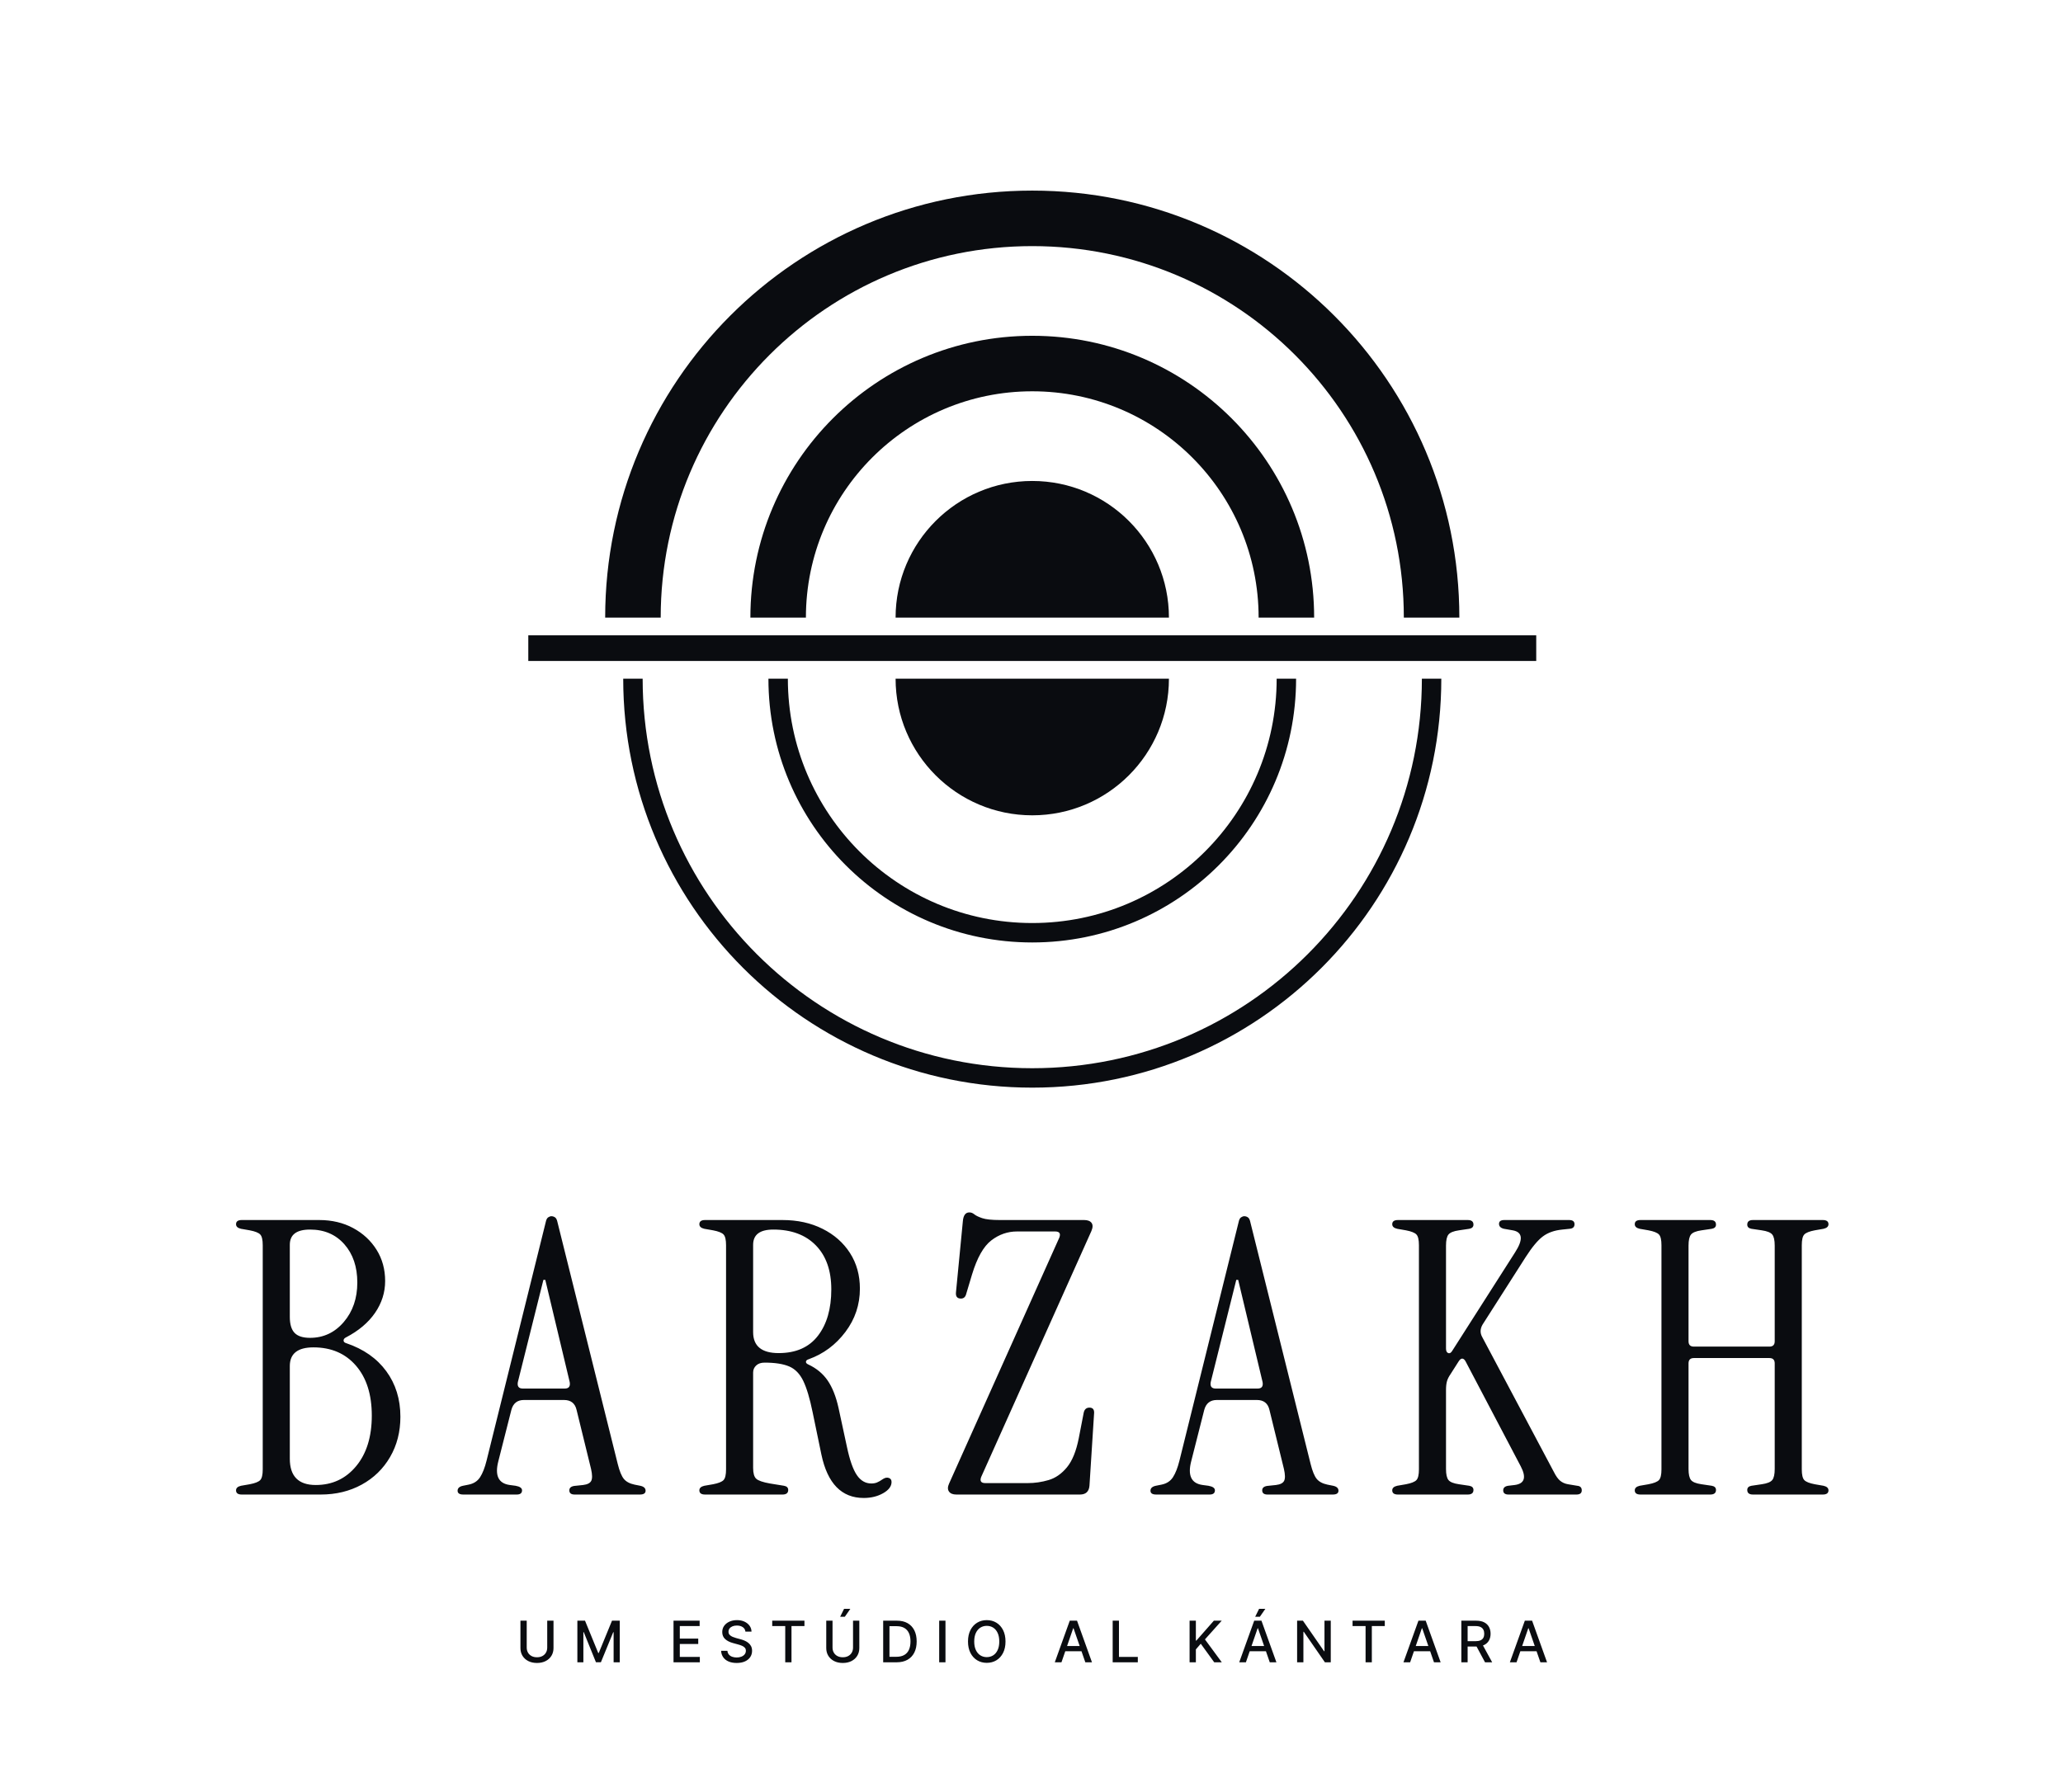
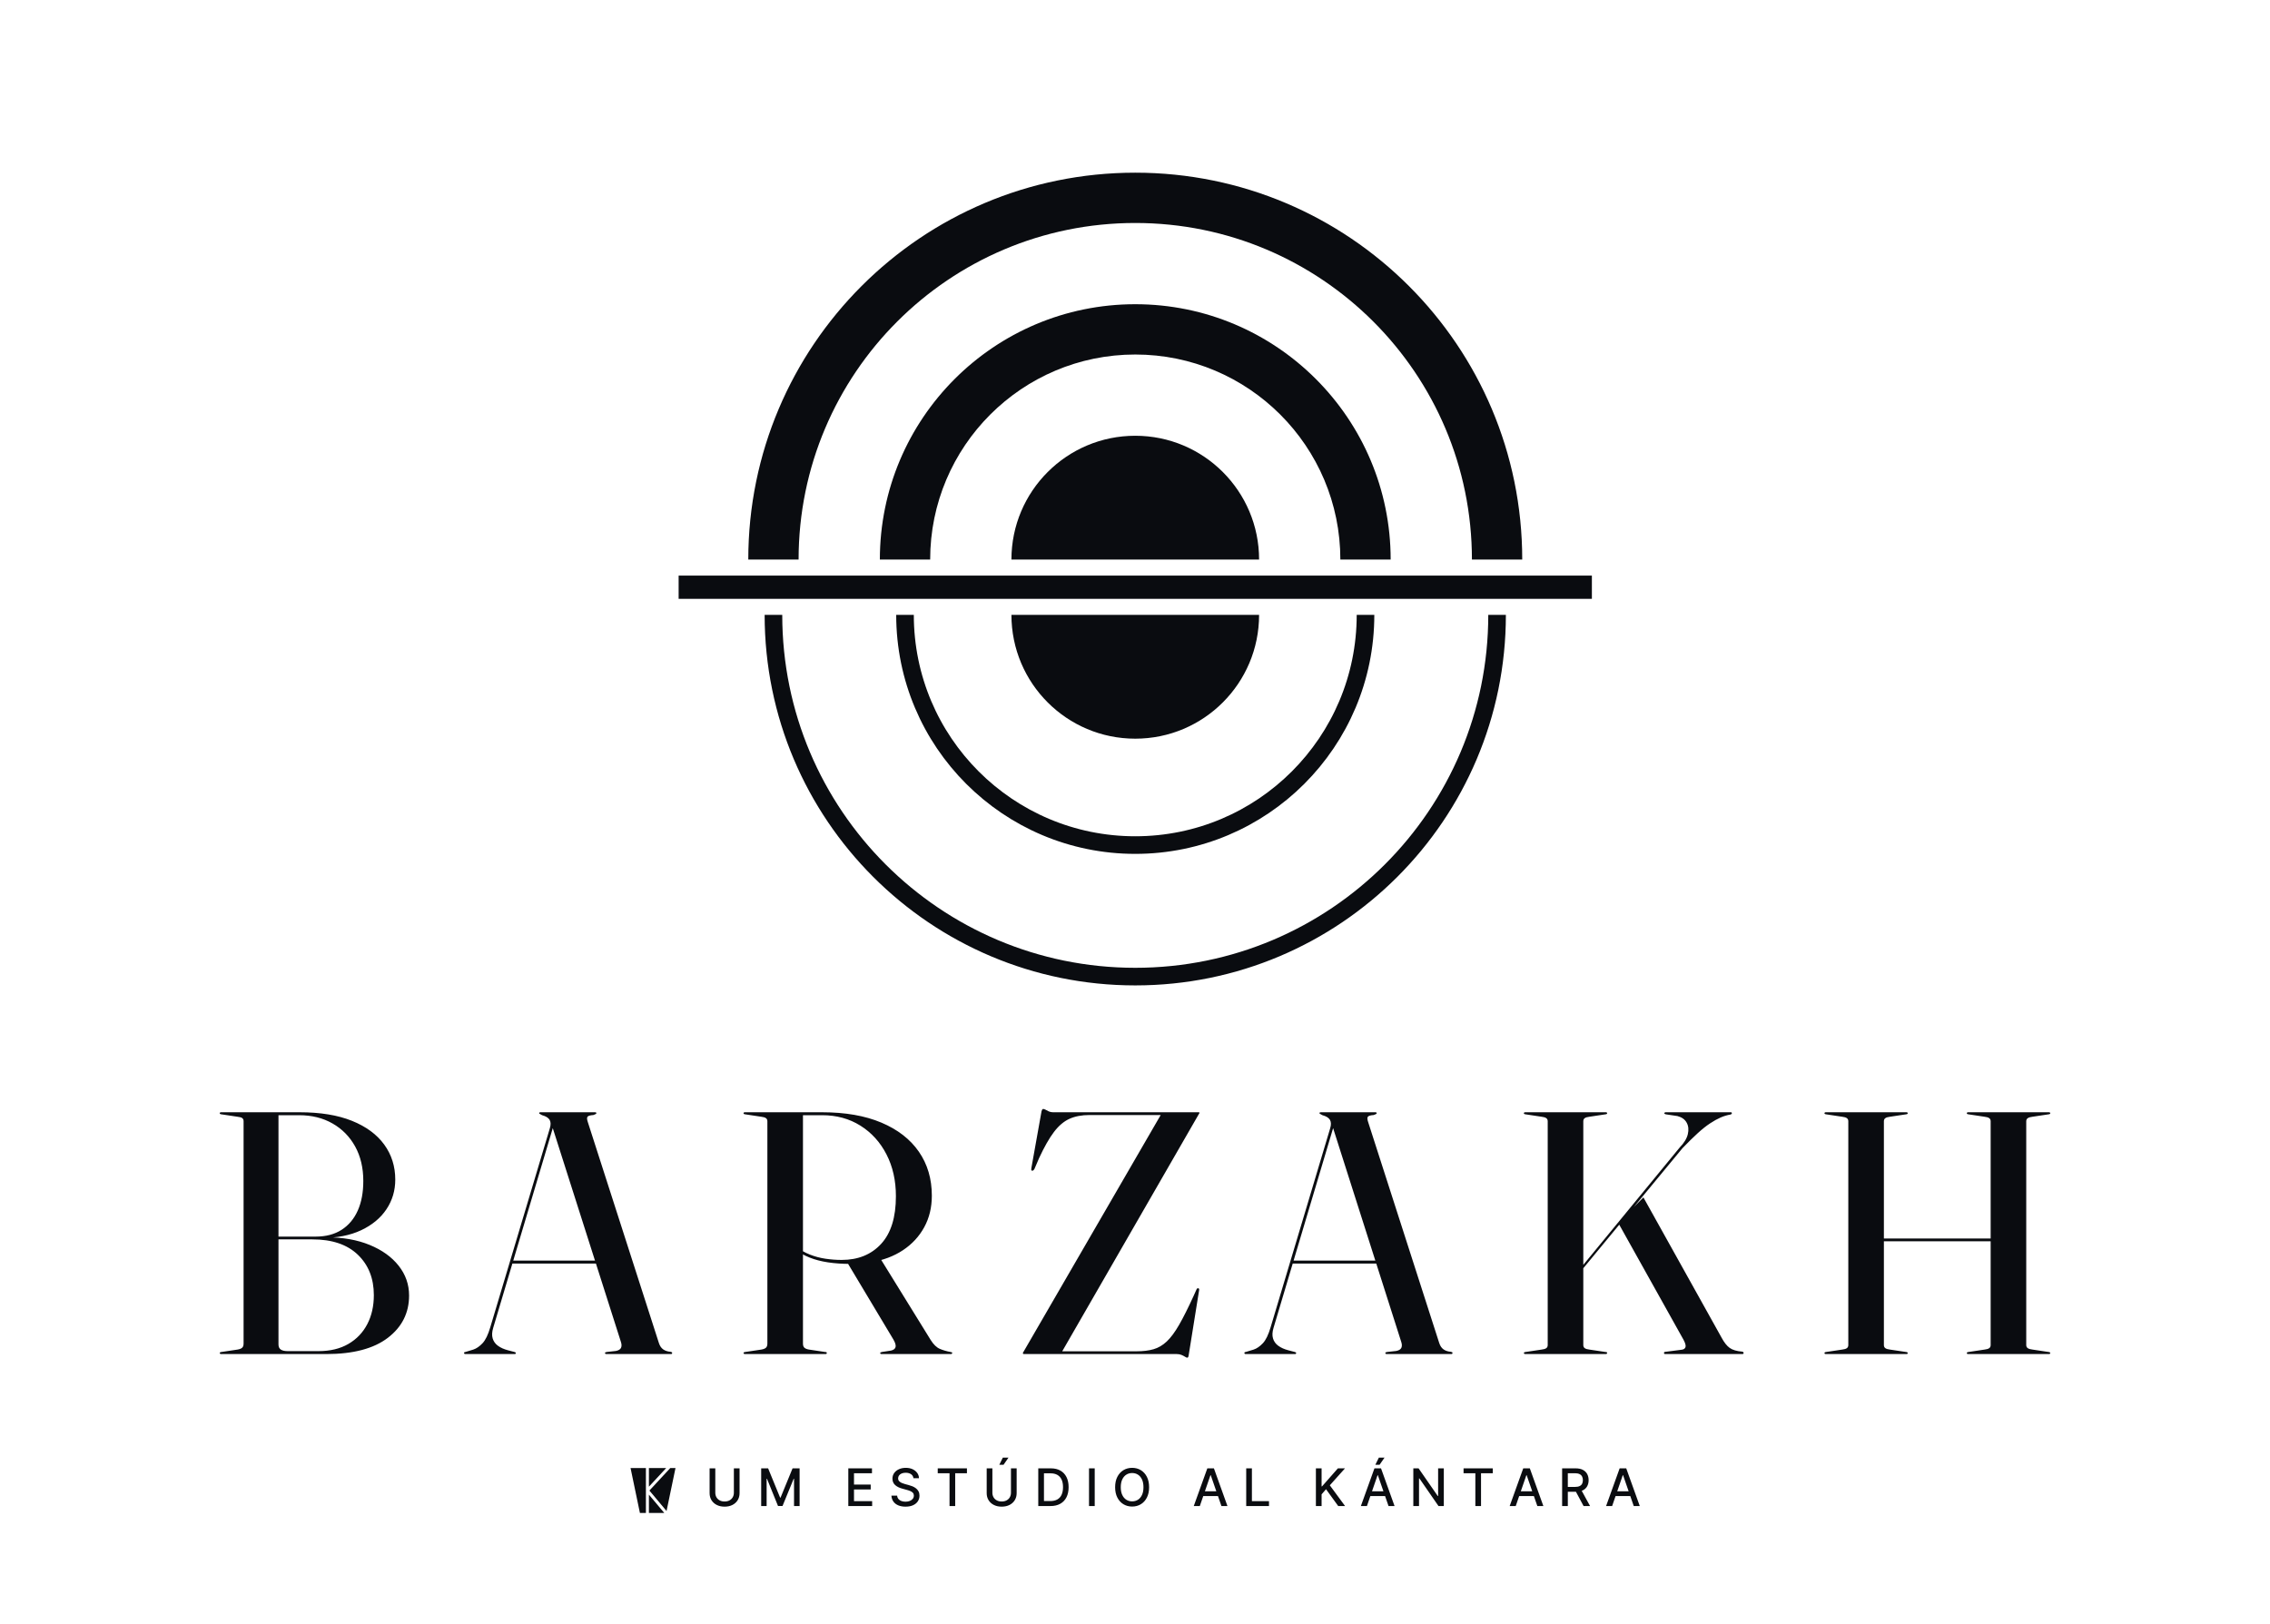
- <svg xmlns="http://www.w3.org/2000/svg" viewBox="0 0 541 470" width="541" height="470">
-   <path fill="#0A0C10" d="M158.7,161.992 A112,112 0 0 1 382.7,161.992 L368.14,161.992 A97.44,97.44 0 0 0 173.26,161.992 Z" />
-   <path fill="#0A0C10" d="M196.78,161.992 A73.92,73.92 0 0 1 344.62,161.992 L330.06,161.992 A59.36,59.36 0 0 0 211.34,161.992 Z" />
-   <path fill="none" stroke="#0A0C10" stroke-width="5.096" d="M165.98,178.008 A104.72,104.72 0 0 0 375.42,178.008" />
-   <path fill="none" stroke="#0A0C10" stroke-width="5.096" d="M204.06,178.008 A66.64,66.64 0 0 0 337.34,178.008" />
-   <path fill="#0A0C10" d="M234.86,161.992 A35.84,35.84 0 0 1 306.54,161.992 Z" />
-   <path fill="#0A0C10" d="M234.86,178.008 A35.84,35.84 0 0 0 306.54,178.008 Z" />
-   <rect fill="#0A0C10" x="138.54" y="166.637" width="264.32" height="6.727" />
+ <svg xmlns="http://www.w3.org/2000/svg" viewBox="0 0 657 470" width="657" height="470">
+   <path fill="#0A0C10" d="M216.575,161.992 A112,112 0 0 1 440.575,161.992 L426.015,161.992 A97.44,97.44 0 0 0 231.135,161.992 Z" />
+   <path fill="#0A0C10" d="M254.655,161.992 A73.92,73.92 0 0 1 402.495,161.992 L387.935,161.992 A59.36,59.36 0 0 0 269.215,161.992 Z" />
+   <path fill="none" stroke="#0A0C10" stroke-width="5.096" d="M223.855,178.008 A104.72,104.72 0 0 0 433.295,178.008" />
+   <path fill="none" stroke="#0A0C10" stroke-width="5.096" d="M261.935,178.008 A66.64,66.64 0 0 0 395.215,178.008" />
+   <path fill="#0A0C10" d="M292.735,161.992 A35.84,35.84 0 0 1 364.415,161.992 Z" />
+   <path fill="#0A0C10" d="M292.735,178.008 A35.84,35.84 0 0 0 364.415,178.008 Z" />
+   <rect fill="#0A0C10" x="196.415" y="166.637" width="264.32" height="6.727" />
  <g transform="translate(60.0,392)">
-     <path fill="#0A0C10" d="M3.4 0.0Q1.9 0.0 1.9 -1.1Q1.9 -2.0 3.2 -2.3L5.5 -2.7Q7.6 -3.1 8.25 -3.8Q8.9 -4.5 8.9 -6.6V-65.4Q8.9 -67.5 8.25 -68.2Q7.6 -68.9 5.5 -69.3L3.2 -69.7Q1.9 -70.0 1.9 -70.9Q1.9 -72.0 3.4 -72.0H23.7Q28.7 -72.0 32.6 -69.9Q36.5 -67.8 38.75 -64.2Q41.0 -60.6 41.0 -56.0Q41.0 -51.5 38.35 -47.65Q35.7 -43.8 30.7 -41.2Q30.1 -40.9 30.1 -40.4Q30.1 -39.9 30.8 -39.7Q37.6 -37.4 41.3 -32.35Q45.0 -27.3 45.0 -20.4Q45.0 -14.5 42.3 -9.85Q39.6 -5.2 34.85 -2.6Q30.1 0.0 24.1 0.0ZM21.3 -41.1Q26.6 -41.1 30.15 -45.25Q33.7 -49.4 33.7 -55.6Q33.7 -61.8 30.3 -65.65Q26.9 -69.5 21.3 -69.5Q16.0 -69.5 16.0 -65.5V-46.6Q16.0 -43.7 17.25 -42.4Q18.5 -41.1 21.3 -41.1ZM22.8 -2.5Q29.3 -2.5 33.4 -7.45Q37.5 -12.4 37.5 -20.7Q37.5 -29.0 33.35 -33.8Q29.2 -38.6 22.2 -38.6Q16.0 -38.6 16.0 -33.7V-9.4Q16.0 -2.5 22.8 -2.5ZM61.5 0.0Q60 0.0 60 -1.0Q60 -2.0 61.4 -2.3L62.9 -2.6Q64.9 -3.0 65.9 -4.55Q66.9 -6.1 67.6 -8.9L83.1 -71.4Q83.3 -72.4 83.75 -72.7Q84.2 -73.0 84.6 -73.0Q85.1 -73.0 85.55 -72.7Q86.0 -72.4 86.2 -71.4L102.0 -8.0Q102.7 -5.2 103.6 -4.1Q104.5 -3.0 106.4 -2.6L107.9 -2.3Q109.3 -2.0 109.3 -1.0Q109.3 0.0 107.8 0.0H90.7Q89.3 0.0 89.3 -1.1Q89.3 -2.2 91.0 -2.3L92.9 -2.5Q94.6 -2.7 95.05 -3.6Q95.5 -4.5 95.0 -6.7L91.2 -22.2Q90.6 -24.8 87.9 -24.8H77.4Q74.8 -24.8 74.1 -22.2L70.7 -8.8Q69.2 -3.1 73.7 -2.5L75.2 -2.3Q76.9 -2.0 76.9 -1.1Q76.9 0.0 75.5 0.0ZM77.1 -27.8H88.1Q89.7 -27.8 89.4 -29.5L83.0 -56.3H82.5L75.8 -29.5Q75.5 -27.8 77.1 -27.8ZM166.5 0.9Q157.8 0.9 155.4 -10.5L153.1 -21.6Q152.0 -27.0 150.65 -29.8Q149.3 -32.6 146.95 -33.6Q144.6 -34.6 140.5 -34.6Q139.1 -34.6 138.3 -33.85Q137.5 -33.1 137.5 -32.0V-7.0Q137.5 -4.9 138.3 -4.15Q139.1 -3.4 141.9 -2.9L145.6 -2.3Q146.7 -2.1 146.7 -1.2Q146.7 0.0 145.2 0.0H124.9Q123.4 0.0 123.4 -1.1Q123.4 -2.0 124.7 -2.3L127.0 -2.7Q129.1 -3.1 129.75 -3.8Q130.4 -4.5 130.4 -6.6V-65.4Q130.4 -67.5 129.75 -68.2Q129.1 -68.9 127.0 -69.3L124.7 -69.7Q123.4 -70.0 123.4 -70.9Q123.4 -72.0 124.9 -72.0H145.2Q151.1 -72.0 155.7 -69.7Q160.3 -67.4 162.9 -63.35Q165.5 -59.3 165.5 -54.0Q165.5 -47.7 161.7 -42.65Q157.9 -37.6 152.1 -35.5Q151.4 -35.3 151.35 -34.85Q151.3 -34.4 152.0 -34.1Q155.2 -32.6 157.05 -29.9Q158.9 -27.2 159.9 -22.7L162.1 -12.5Q163.2 -7.3 164.7 -5.1Q166.2 -2.9 168.5 -2.9Q169.3 -2.9 169.95 -3.15Q170.6 -3.4 171.6 -4.1Q172.4 -4.6 173.1 -4.35Q173.8 -4.1 173.8 -3.3Q173.8 -1.6 171.6 -0.35Q169.4 0.9 166.5 0.9ZM144.2 -37.1Q151.0 -37.1 154.5 -41.65Q158.0 -46.2 158.0 -53.8Q158.0 -61.2 153.95 -65.35Q149.9 -69.5 142.8 -69.5Q137.5 -69.5 137.5 -65.5V-42.6Q137.5 -37.1 144.2 -37.1ZM190.8 0.0Q189.4 0.0 188.85 -0.8Q188.3 -1.6 188.9 -2.9L217.8 -67.4Q218.4 -69.0 216.7 -69.0H206.7Q203.0 -69.0 199.95 -66.65Q196.9 -64.3 194.9 -57.7L193.4 -52.7Q193.1 -51.4 192.0 -51.4Q190.5 -51.4 190.7 -53.1L192.5 -71.7Q192.7 -74.0 194.2 -74.0Q194.9 -74.0 195.5 -73.5Q196.1 -73.0 197.55 -72.5Q199.0 -72.0 202.2 -72.0H224.3Q225.7 -72.0 226.25 -71.25Q226.8 -70.5 226.2 -69.1L197.3 -4.6Q196.7 -3.0 198.4 -3.0H209.5Q212.3 -3.0 215.0 -3.8Q217.7 -4.6 219.8 -7.15Q221.9 -9.7 222.9 -14.8L224.2 -21.5Q224.5 -22.8 225.7 -22.8Q227.1 -22.8 226.9 -21.1L225.7 -2.3Q225.5 0.0 223.2 0.0ZM243.2 0.0Q241.7 0.0 241.7 -1.0Q241.7 -2.0 243.1 -2.3L244.6 -2.6Q246.6 -3.0 247.6 -4.55Q248.6 -6.1 249.3 -8.9L264.8 -71.4Q265.0 -72.4 265.45 -72.7Q265.9 -73.0 266.3 -73.0Q266.8 -73.0 267.25 -72.7Q267.7 -72.4 267.9 -71.4L283.7 -8.0Q284.4 -5.2 285.3 -4.1Q286.2 -3.0 288.1 -2.6L289.6 -2.3Q291.0 -2.0 291.0 -1.0Q291.0 0.0 289.5 0.0H272.4Q271.0 0.0 271.0 -1.1Q271.0 -2.2 272.7 -2.3L274.6 -2.5Q276.3 -2.7 276.75 -3.6Q277.2 -4.5 276.7 -6.7L272.9 -22.2Q272.3 -24.8 269.6 -24.8H259.1Q256.5 -24.8 255.8 -22.2L252.4 -8.8Q250.9 -3.1 255.4 -2.5L256.9 -2.3Q258.6 -2.0 258.6 -1.1Q258.6 0.0 257.2 0.0ZM258.8 -27.8H269.8Q271.4 -27.8 271.1 -29.5L264.7 -56.3H264.2L257.5 -29.5Q257.2 -27.8 258.8 -27.8ZM306.6 0.0Q305.1 0.0 305.1 -1.1Q305.1 -2.0 306.4 -2.3L308.7 -2.7Q310.8 -3.1 311.45 -3.8Q312.1 -4.5 312.1 -6.6V-65.4Q312.1 -67.5 311.45 -68.2Q310.8 -68.9 308.7 -69.3L306.4 -69.7Q305.1 -70.0 305.1 -70.9Q305.1 -72.0 306.6 -72.0H324.9Q326.4 -72.0 326.4 -70.8Q326.4 -69.9 325.3 -69.7L322.6 -69.3Q320.5 -69.0 319.85 -68.2Q319.2 -67.4 319.2 -65.3V-38.3Q319.2 -37.3 319.8 -37.1Q320.4 -36.9 320.9 -37.8L337.3 -63.5Q340.6 -68.6 336.7 -69.3L334.4 -69.7Q333.1 -70.0 333.1 -71.0Q333.1 -72.0 334.5 -72.0H351.5Q352.9 -72.0 352.9 -70.9Q352.9 -69.8 351.6 -69.7L349.7 -69.5Q346.6 -69.2 344.6 -67.7Q342.6 -66.2 340.1 -62.3L328.8 -44.6Q327.8 -42.9 328.7 -41.3L347.5 -5.9Q348.3 -4.3 349.15 -3.6Q350.0 -2.9 351.2 -2.7L353.6 -2.3Q354.8 -2.2 354.8 -1.1Q354.8 0.0 353.4 0.0H335.6Q334.2 0.0 334.2 -1.1Q334.2 -2.1 335.5 -2.3L337.2 -2.5Q341.1 -3.0 338.8 -7.4L324.4 -34.8Q324.0 -35.6 323.5 -35.65Q323.0 -35.7 322.5 -34.9L320.4 -31.6Q319.7 -30.6 319.45 -29.7Q319.2 -28.8 319.2 -27.4V-6.7Q319.2 -4.6 319.85 -3.8Q320.5 -3.0 322.6 -2.7L325.3 -2.3Q326.4 -2.1 326.4 -1.2Q326.4 0.0 324.9 0.0ZM370.2 0.0Q368.7 0.0 368.7 -1.1Q368.7 -2.0 370.0 -2.3L372.3 -2.7Q374.4 -3.1 375.05 -3.8Q375.7 -4.5 375.7 -6.6V-65.4Q375.7 -67.5 375.05 -68.2Q374.4 -68.9 372.3 -69.3L370.0 -69.7Q368.7 -70.0 368.7 -70.9Q368.7 -72.0 370.2 -72.0H388.5Q390.0 -72.0 390.0 -70.8Q390.0 -69.9 388.9 -69.7L386.2 -69.3Q384.1 -69.0 383.45 -68.2Q382.8 -67.4 382.8 -65.3V-40.2Q382.8 -38.8 384.2 -38.8H404.0Q405.4 -38.8 405.4 -40.2V-65.3Q405.4 -67.4 404.75 -68.2Q404.1 -69.0 402.0 -69.3L399.3 -69.7Q398.2 -69.9 398.2 -70.8Q398.2 -72.0 399.7 -72.0H418.0Q419.5 -72.0 419.5 -70.9Q419.5 -70.0 418.2 -69.7L415.9 -69.3Q413.8 -68.9 413.15 -68.2Q412.5 -67.5 412.5 -65.4V-6.6Q412.5 -4.5 413.15 -3.8Q413.8 -3.1 415.9 -2.7L418.2 -2.3Q419.5 -2.0 419.5 -1.1Q419.5 0.0 418.0 0.0H399.7Q398.2 0.0 398.2 -1.2Q398.2 -2.1 399.3 -2.3L402.0 -2.7Q404.1 -3.0 404.75 -3.8Q405.4 -4.6 405.4 -6.7V-34.4Q405.4 -35.8 404.0 -35.8H384.2Q382.8 -35.8 382.8 -34.4V-6.7Q382.8 -4.6 383.45 -3.8Q384.1 -3.0 386.2 -2.7L388.9 -2.3Q390.0 -2.1 390.0 -1.2Q390.0 0.0 388.5 0.0Z" />
+     <path fill="#0A0C10" d="M58.4 -16.95Q58.4 -9.4 52.25 -4.7Q46.1 0.0 34.45 0.0H4.0Q3.8 0.0 3.7 -0.1Q3.6 -0.2 3.6 -0.3Q3.6 -0.55 4.1 -0.6L8.75 -1.3Q9.65 -1.45 10.075 -1.825Q10.5 -2.2 10.5 -3.05V-67.4Q10.5 -68.0 10.125 -68.3Q9.75 -68.6 8.75 -68.7L4.1 -69.4Q3.6 -69.45 3.6 -69.7Q3.6 -69.85 3.7 -69.925Q3.8 -70.0 4.0 -70.0H26.7Q35.7 -70.0 41.85 -67.525Q48.0 -65.05 51.2 -60.65Q54.4 -56.25 54.4 -50.5Q54.4 -45.75 51.85 -41.925Q49.3 -38.1 44.525 -35.85Q39.75 -33.6 33.0 -33.6L34.55 -33.8Q41.6 -33.8 46.975 -31.6Q52.35 -29.4 55.375 -25.575Q58.4 -21.75 58.4 -16.95ZM30.4 -33.2H19.3V-34.0H31.35Q35.8 -34.0 38.875 -35.975Q41.95 -37.95 43.55 -41.55Q45.15 -45.15 45.15 -50.1Q45.15 -55.8 42.8 -60.075Q40.45 -64.35 36.25 -66.75Q32.05 -69.15 26.55 -69.15H20.6V-2.8Q20.6 -1.75 21.275 -1.3Q21.95 -0.85 23.25 -0.85H32.2Q37.25 -0.85 40.825 -2.925Q44.4 -5.0 46.3 -8.65Q48.2 -12.3 48.2 -17.05Q48.2 -24.3 43.575 -28.75Q38.95 -33.2 30.4 -33.2ZM88.05 -27.05H114.2L114.35 -26.2H87.8ZM89.3 -0.3Q89.3 -0.2 89.225 -0.1Q89.15 0.0 89.0 0.0H74.65Q74.5 0.0 74.4 -0.1Q74.3 -0.2 74.3 -0.3Q74.3 -0.45 74.425 -0.525Q74.55 -0.6 74.7 -0.6L77.0 -1.3Q78.35 -1.75 79.65 -3.125Q80.95 -4.5 81.9 -7.75L99.15 -65.4Q99.6 -66.9 99.075 -67.8Q98.55 -68.7 96.9 -69.15Q96.5 -69.4 96.275 -69.5Q96.05 -69.6 96.05 -69.7Q96.05 -69.9 96.15 -69.95Q96.25 -70.0 96.45 -70.0H112.2Q112.4 -70.0 112.5 -69.95Q112.6 -69.9 112.6 -69.7Q112.6 -69.6 112.4 -69.475Q112.2 -69.35 111.75 -69.2Q110.3 -69.1 110.025 -68.675Q109.75 -68.25 110.15 -67.1L130.7 -3.2Q131.1 -1.95 131.95 -1.35Q132.8 -0.75 134.1 -0.65Q134.35 -0.6 134.45 -0.525Q134.55 -0.45 134.55 -0.3Q134.55 -0.2 134.475 -0.1Q134.4 0.0 134.2 0.0H115.45Q115.3 0.0 115.2 -0.1Q115.1 -0.2 115.1 -0.3Q115.1 -0.45 115.25 -0.5Q115.4 -0.55 115.6 -0.6L118.3 -0.9Q119.45 -1.15 119.75 -1.825Q120.05 -2.5 119.7 -3.55L99.75 -66.15L100.75 -67.95L82.75 -7.6Q82.2 -5.8 82.6 -4.5Q83.0 -3.2 84.15 -2.375Q85.3 -1.55 87.0 -1.1L88.9 -0.6Q89.1 -0.55 89.2 -0.475Q89.3 -0.4 89.3 -0.3ZM209.7 -45.85Q209.7 -40.75 207.5 -36.725Q205.3 -32.7 201.35 -30.075Q197.4 -27.45 192.0 -26.55Q191.1 -26.4 190.125 -26.275Q189.15 -26.15 188.175 -26.125Q187.2 -26.1 186.15 -26.1Q182.6 -26.1 179.625 -26.55Q176.65 -27.0 174.275 -27.95Q171.9 -28.9 170.05 -30.4L170.5 -31.05Q172.25 -29.65 174.4 -28.8Q176.55 -27.95 178.9 -27.6Q181.25 -27.25 183.6 -27.25Q190.75 -27.25 195.025 -31.9Q199.3 -36.55 199.3 -45.7Q199.3 -52.5 196.575 -57.8Q193.85 -63.1 189.025 -66.125Q184.2 -69.15 177.95 -69.15H172.4V-3.05Q172.4 -2.2 172.825 -1.825Q173.25 -1.45 174.15 -1.3L178.8 -0.6Q179.1 -0.6 179.2 -0.525Q179.3 -0.45 179.3 -0.3Q179.3 0.0 178.9 0.0H155.6Q155.4 0.0 155.3 -0.1Q155.2 -0.2 155.2 -0.3Q155.2 -0.55 155.7 -0.6L160.35 -1.3Q161.25 -1.45 161.675 -1.825Q162.1 -2.2 162.1 -3.05V-67.4Q162.1 -68.0 161.675 -68.3Q161.25 -68.6 160.35 -68.7L155.7 -69.4Q155.2 -69.45 155.2 -69.7Q155.2 -69.85 155.3 -69.925Q155.4 -70.0 155.6 -70.0H177.9Q188.0 -70.0 195.1 -67.0Q202.2 -64.0 205.95 -58.575Q209.7 -53.15 209.7 -45.85ZM185.05 -26.8 194.65 -27.9 209.35 -4.1Q210.6 -2.1 212.025 -1.5Q213.45 -0.9 215.1 -0.6Q215.4 -0.55 215.5 -0.5Q215.6 -0.45 215.6 -0.3Q215.6 -0.2 215.5 -0.1Q215.4 0.0 215.2 0.0H195.2Q194.75 0.0 194.75 -0.3Q194.75 -0.45 194.875 -0.475Q195.0 -0.5 195.25 -0.6L197.85 -1.0Q199.0 -1.25 199.2 -2.025Q199.4 -2.8 198.55 -4.25ZM287.05 -69.6 247.15 -0.3 246.85 -0.8H269.0Q271.8 -0.8 273.875 -1.4Q275.95 -2.0 277.7 -3.65Q279.45 -5.3 281.275 -8.475Q283.1 -11.65 285.45 -16.8L286.3 -18.7Q286.4 -18.9 286.525 -19.0Q286.65 -19.1 286.8 -19.05Q287.0 -19.0 287.05 -18.85Q287.1 -18.7 287.05 -18.45L284.05 0.25Q284.0 0.65 283.9 0.85Q283.8 1.05 283.6 1.05Q283.4 1.05 282.975 0.775Q282.55 0.5 281.95 0.25Q281.35 0.0 280.6 0.0H236.35Q236.2 0.0 236.125 -0.075Q236.05 -0.15 236.05 -0.25Q236.05 -0.35 236.1 -0.45Q236.15 -0.55 236.2 -0.6L276.2 -69.65L276.35 -69.2H255.35Q251.95 -69.2 249.525 -68.1Q247.1 -67.0 245.05 -64.3Q243.0 -61.6 240.75 -56.75L239.4 -53.6Q239.2 -53.25 239.025 -53.15Q238.85 -53.05 238.65 -53.1Q238.5 -53.15 238.475 -53.325Q238.45 -53.5 238.5 -53.8L241.45 -70.3Q241.55 -70.65 241.65 -70.8Q241.75 -70.95 241.95 -70.95Q242.25 -70.95 242.625 -70.725Q243.0 -70.5 243.55 -70.25Q244.1 -70.0 244.75 -70.0H286.95Q287.05 -70.0 287.1 -69.975Q287.15 -69.95 287.15 -69.85Q287.15 -69.8 287.15 -69.75Q287.15 -69.7 287.05 -69.6ZM313.9 -27.05H340.05L340.2 -26.2H313.65ZM315.15 -0.3Q315.15 -0.2 315.075 -0.1Q315 0.0 314.85 0.0H300.5Q300.35 0.0 300.25 -0.1Q300.15 -0.2 300.15 -0.3Q300.15 -0.45 300.275 -0.525Q300.4 -0.6 300.55 -0.6L302.85 -1.3Q304.2 -1.75 305.5 -3.125Q306.8 -4.5 307.75 -7.75L325 -65.4Q325.45 -66.9 324.925 -67.8Q324.4 -68.7 322.75 -69.15Q322.35 -69.4 322.125 -69.5Q321.9 -69.6 321.9 -69.7Q321.9 -69.9 322.0 -69.95Q322.1 -70.0 322.3 -70.0H338.05Q338.25 -70.0 338.35 -69.95Q338.45 -69.9 338.45 -69.7Q338.45 -69.6 338.25 -69.475Q338.05 -69.35 337.6 -69.2Q336.15 -69.1 335.875 -68.675Q335.6 -68.25 336 -67.1L356.55 -3.2Q356.95 -1.95 357.8 -1.35Q358.65 -0.75 359.95 -0.65Q360.2 -0.6 360.3 -0.525Q360.4 -0.45 360.4 -0.3Q360.4 -0.2 360.325 -0.1Q360.25 0.0 360.05 0.0H341.3Q341.15 0.0 341.05 -0.1Q340.95 -0.2 340.95 -0.3Q340.95 -0.45 341.1 -0.5Q341.25 -0.55 341.45 -0.6L344.15 -0.9Q345.3 -1.15 345.6 -1.825Q345.9 -2.5 345.55 -3.55L325.6 -66.15L326.6 -67.95L308.6 -7.6Q308.05 -5.8 308.45 -4.5Q308.85 -3.2 310.0 -2.375Q311.15 -1.55 312.85 -1.1L314.75 -0.6Q314.95 -0.55 315.05 -0.475Q315.15 -0.4 315.15 -0.3ZM395.85 -22.9 426.15 -59.8Q428.05 -61.75 428.5 -63.65Q428.95 -65.55 428.175 -66.975Q427.4 -68.4 425.5 -68.9L422.15 -69.4Q421.9 -69.45 421.8 -69.525Q421.7 -69.6 421.7 -69.75Q421.7 -69.85 421.825 -69.925Q421.95 -70.0 422.05 -70.0H440.95Q441.1 -70.0 441.175 -69.925Q441.25 -69.85 441.25 -69.75Q441.25 -69.6 441.15 -69.5Q441.05 -69.4 440.9 -69.35Q439.4 -69.1 437.975 -68.475Q436.55 -67.85 434.925 -66.775Q433.3 -65.7 431.375 -63.95Q429.45 -62.2 426.95 -59.6L396.15 -22.3ZM408.35 -38.0 415.65 -45.35 438.3 -4.7Q439.4 -2.65 440.625 -1.775Q441.85 -0.9 444.25 -0.7Q444.45 -0.65 444.55 -0.55Q444.65 -0.45 444.65 -0.35Q444.65 -0.15 444.55 -0.075Q444.45 0.0 444.2 0.0H421.95Q421.8 0.0 421.7 -0.075Q421.6 -0.15 421.6 -0.35Q421.6 -0.5 421.725 -0.575Q421.85 -0.65 422.05 -0.65L426.7 -1.25Q427.6 -1.35 427.825 -2.0Q428.05 -2.65 427.25 -4.15ZM398.25 -2.6Q398.25 -2.0 398.675 -1.7Q399.1 -1.4 400 -1.3L404.65 -0.6Q404.95 -0.6 405.05 -0.525Q405.15 -0.45 405.15 -0.3Q405.15 -0.2 405.05 -0.1Q404.95 0.0 404.75 0.0H381.45Q381.25 0.0 381.15 -0.1Q381.05 -0.2 381.05 -0.3Q381.05 -0.55 381.55 -0.6L386.2 -1.3Q387.1 -1.4 387.525 -1.7Q387.95 -2.0 387.95 -2.6V-67.4Q387.95 -68.0 387.525 -68.3Q387.1 -68.6 386.2 -68.7L381.55 -69.4Q381.05 -69.45 381.05 -69.7Q381.05 -69.85 381.15 -69.925Q381.25 -70.0 381.45 -70.0H404.75Q404.95 -70.0 405.05 -69.925Q405.15 -69.85 405.15 -69.7Q405.15 -69.45 404.65 -69.4L400 -68.7Q399.1 -68.6 398.675 -68.3Q398.25 -68.0 398.25 -67.4ZM480.55 -33.45H520.35V-32.65H480.55ZM485.25 -2.6Q485.25 -2.0 485.675 -1.7Q486.1 -1.4 487.0 -1.3L491.65 -0.6Q492.15 -0.55 492.15 -0.3Q492.15 -0.15 492.05 -0.075Q491.95 0.0 491.75 0.0H468.45Q468.25 0.0 468.15 -0.075Q468.05 -0.15 468.05 -0.3Q468.05 -0.55 468.55 -0.6L473.2 -1.3Q474.1 -1.4 474.525 -1.7Q474.95 -2.0 474.95 -2.6V-67.4Q474.95 -68.0 474.525 -68.3Q474.1 -68.6 473.2 -68.7L468.55 -69.4Q468.05 -69.45 468.05 -69.7Q468.05 -69.85 468.15 -69.925Q468.25 -70.0 468.45 -70.0H491.75Q491.95 -70.0 492.05 -69.925Q492.15 -69.85 492.15 -69.7Q492.15 -69.45 491.65 -69.4L487.0 -68.7Q486.1 -68.6 485.675 -68.3Q485.25 -68.0 485.25 -67.4ZM526.45 -2.6Q526.45 -2.0 526.9 -1.7Q527.35 -1.4 528.25 -1.3L532.9 -0.6Q533.4 -0.55 533.4 -0.3Q533.4 -0.15 533.3 -0.075Q533.2 0.0 532.95 0.0H509.65Q509.45 0.0 509.35 -0.075Q509.25 -0.15 509.25 -0.3Q509.25 -0.55 509.75 -0.6L514.4 -1.3Q515.3 -1.4 515.725 -1.7Q516.15 -2.0 516.15 -2.6V-67.4Q516.15 -68.0 515.725 -68.3Q515.3 -68.6 514.4 -68.7L509.75 -69.4Q509.25 -69.45 509.25 -69.7Q509.25 -69.85 509.35 -69.925Q509.45 -70.0 509.65 -70.0H532.95Q533.2 -70.0 533.3 -69.925Q533.4 -69.85 533.4 -69.7Q533.4 -69.45 532.9 -69.4L528.25 -68.7Q527.35 -68.6 526.9 -68.3Q526.45 -68.0 526.45 -67.4Z" />
  </g>
-   <g transform="translate(135.6,436)">
+   <g transform="translate(182.5,425.0) scale(0.0271)">
+     <path fill="#0A0C10" d="M0.00,0.00 L100.00,480.00 L164.00,480.00 L164.00,0.00 Z" />
+     <path fill="#0A0C10" d="M196.00,0.00 L196.00,199.19 L380.54,0.00 Z" />
+     <path fill="#0A0C10" d="M480.00,0.00 L424.16,0.00 L201.32,240.53 L384.39,458.93 Z" />
+     <path fill="#0A0C10" d="M360.30,480.00 L196.00,283.99 L196.00,480.00 Z" />
+   </g>
+   <g transform="translate(204.5,436)">
    <path fill="#0A0C10" d="M7.903 -10.913H9.551V-3.735Q9.551 -2.593 9.012 -1.71Q8.474 -0.828 7.5 -0.326Q6.526 0.176 5.215 0.176Q3.911 0.176 2.933 -0.326Q1.956 -0.828 1.417 -1.71Q0.879 -2.593 0.879 -3.735V-10.913H2.527V-3.867Q2.527 -3.127 2.853 -2.552Q3.179 -1.978 3.783 -1.648Q4.387 -1.318 5.215 -1.318Q6.05 -1.318 6.65 -1.648Q7.251 -1.978 7.577 -2.552Q7.903 -3.127 7.903 -3.867ZM15.809 -10.913H17.815L21.287 -2.432H21.412L24.891 -10.913H26.927V0.0H25.315V-7.896H25.213L21.983 -0.015H20.679L17.486 -7.903H17.383V0.0H15.809ZM41.024 0.0V-10.913H47.873V-9.5H42.672V-6.211H47.506V-4.805H42.672V-1.414H47.924V0.0ZM57.587 0.176Q56.364 0.176 55.467 -0.209Q54.57 -0.593 54.064 -1.311Q53.559 -2.029 53.5 -3.018H55.156Q55.207 -2.424 55.54 -2.032Q55.874 -1.641 56.408 -1.45Q56.943 -1.26 57.58 -1.26Q58.276 -1.26 58.825 -1.479Q59.375 -1.699 59.686 -2.098Q59.997 -2.498 59.997 -3.032Q59.997 -3.516 59.722 -3.823Q59.448 -4.131 58.979 -4.332Q58.51 -4.534 57.924 -4.688L56.643 -5.039Q55.324 -5.391 54.562 -6.09Q53.801 -6.79 53.801 -7.925Q53.801 -8.87 54.31 -9.573Q54.819 -10.276 55.694 -10.668Q56.569 -11.06 57.661 -11.06Q58.774 -11.06 59.62 -10.668Q60.466 -10.276 60.96 -9.598Q61.455 -8.921 61.477 -8.049H59.88Q59.792 -8.804 59.18 -9.221Q58.569 -9.639 57.624 -9.639Q56.965 -9.639 56.47 -9.43Q55.976 -9.221 55.709 -8.855Q55.441 -8.489 55.441 -8.013Q55.441 -7.5 55.76 -7.178Q56.079 -6.855 56.536 -6.669Q56.994 -6.482 57.419 -6.365L58.481 -6.079Q59.001 -5.947 59.55 -5.728Q60.1 -5.508 60.572 -5.153Q61.044 -4.797 61.334 -4.274Q61.623 -3.75 61.623 -3.01Q61.623 -2.095 61.147 -1.373Q60.671 -0.652 59.77 -0.238Q58.869 0.176 57.587 0.176ZM66.907 -9.5V-10.913H75.359V-9.5H71.96V0.0H70.32V-9.5ZM88.099 -10.913H89.747V-3.735Q89.747 -2.593 89.208 -1.71Q88.67 -0.828 87.696 -0.326Q86.722 0.176 85.411 0.176Q84.107 0.176 83.129 -0.326Q82.151 -0.828 81.613 -1.71Q81.075 -2.593 81.075 -3.735V-10.913H82.723V-3.867Q82.723 -3.127 83.049 -2.552Q83.375 -1.978 83.979 -1.648Q84.583 -1.318 85.411 -1.318Q86.246 -1.318 86.846 -1.648Q87.447 -1.978 87.773 -2.552Q88.099 -3.127 88.099 -3.867ZM84.722 -11.938 85.748 -14.019H87.388L85.945 -11.938ZM99.542 0.0H96.847V-1.443H99.447Q100.692 -1.443 101.52 -1.908Q102.347 -2.373 102.757 -3.278Q103.167 -4.182 103.167 -5.471Q103.167 -6.753 102.761 -7.646Q102.354 -8.54 101.549 -9.005Q100.743 -9.47 99.549 -9.47H96.788V-10.913H99.652Q101.256 -10.913 102.406 -10.261Q103.556 -9.609 104.171 -8.39Q104.786 -7.17 104.786 -5.471Q104.786 -3.765 104.167 -2.542Q103.548 -1.318 102.376 -0.659Q101.205 0.0 99.542 0.0ZM97.652 -10.913V0.0H96.004V-10.913ZM112.34 -10.913V0.0H110.692V-10.913ZM123.168 0.146Q121.762 0.146 120.649 -0.527Q119.536 -1.201 118.891 -2.457Q118.247 -3.713 118.247 -5.449Q118.247 -7.2 118.891 -8.456Q119.536 -9.712 120.649 -10.386Q121.762 -11.06 123.168 -11.06Q124.589 -11.06 125.695 -10.386Q126.801 -9.712 127.442 -8.456Q128.083 -7.2 128.083 -5.449Q128.083 -3.706 127.442 -2.454Q126.801 -1.201 125.695 -0.527Q124.589 0.146 123.168 0.146ZM123.168 -1.355Q124.113 -1.355 124.853 -1.824Q125.593 -2.292 126.021 -3.208Q126.45 -4.124 126.45 -5.449Q126.45 -6.782 126.021 -7.701Q125.593 -8.621 124.853 -9.089Q124.113 -9.558 123.168 -9.558Q122.231 -9.558 121.488 -9.089Q120.744 -8.621 120.312 -7.701Q119.88 -6.782 119.88 -5.449Q119.88 -4.124 120.312 -3.208Q120.744 -2.292 121.488 -1.824Q122.231 -1.355 123.168 -1.355ZM142.759 0.0H141.009L144.935 -10.913H146.839L150.757 0.0H149.014L145.923 -8.928H145.835ZM143.052 -4.27H148.714V-2.893H143.052ZM156.188 0.0V-10.913H157.835V-1.414H162.779V0.0ZM176.357 0.0V-10.913H178.005V-5.698H178.137L182.722 -10.913H184.78L180.385 -6.006L184.802 0.0H182.817L179.287 -4.871L178.005 -3.384V0.0ZM191.125 0.0H189.375L193.301 -10.913H195.205L199.124 0.0H197.38L194.29 -8.928H194.202ZM191.418 -4.27H197.08V-2.893H191.418ZM193.557 -11.938 194.583 -14.019H196.223L194.78 -11.938ZM213.379 -10.913V0.0H211.841L206.312 -7.998H206.202V0.0H204.554V-10.913H206.077L211.629 -2.9H211.731V-10.913ZM219.095 -9.5V-10.913H227.547V-9.5H224.149V0.0H222.508V-9.5ZM234.193 0.0H232.443L236.369 -10.913H238.273L242.191 0.0H240.448L237.357 -8.928H237.27ZM234.486 -4.27H240.148V-2.893H234.486ZM247.622 0.0V-10.913H251.518Q252.785 -10.913 253.62 -10.477Q254.455 -10.042 254.873 -9.269Q255.29 -8.496 255.29 -7.485Q255.29 -6.489 254.873 -5.728Q254.455 -4.966 253.616 -4.548Q252.778 -4.131 251.503 -4.131H248.566V-5.537H251.35Q252.163 -5.537 252.664 -5.771Q253.166 -6.006 253.397 -6.438Q253.627 -6.87 253.627 -7.485Q253.627 -8.108 253.393 -8.558Q253.159 -9.009 252.657 -9.254Q252.155 -9.5 251.342 -9.5H249.27V0.0ZM253.833 0.0 251.188 -4.929H253.012L255.708 0.0ZM262.097 0.0H260.347L264.272 -10.913H266.177L270.095 0.0H268.352L265.261 -8.928H265.173ZM262.39 -4.27H268.052V-2.893H262.39Z" />
  </g>
</svg>
